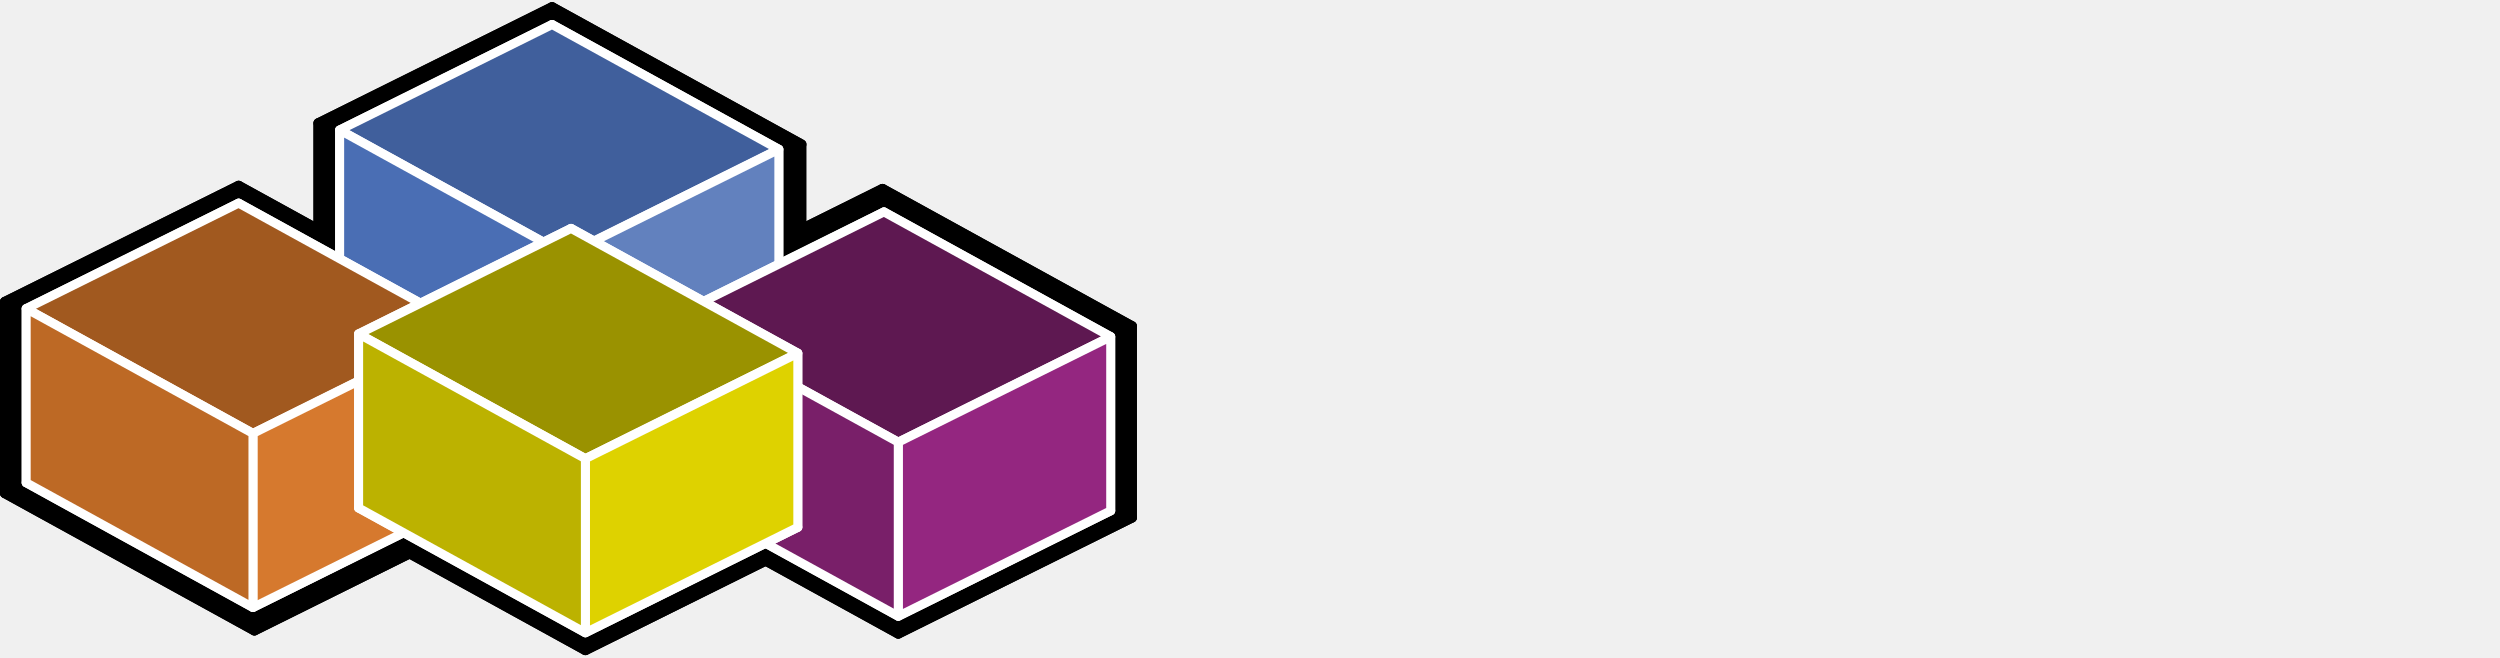
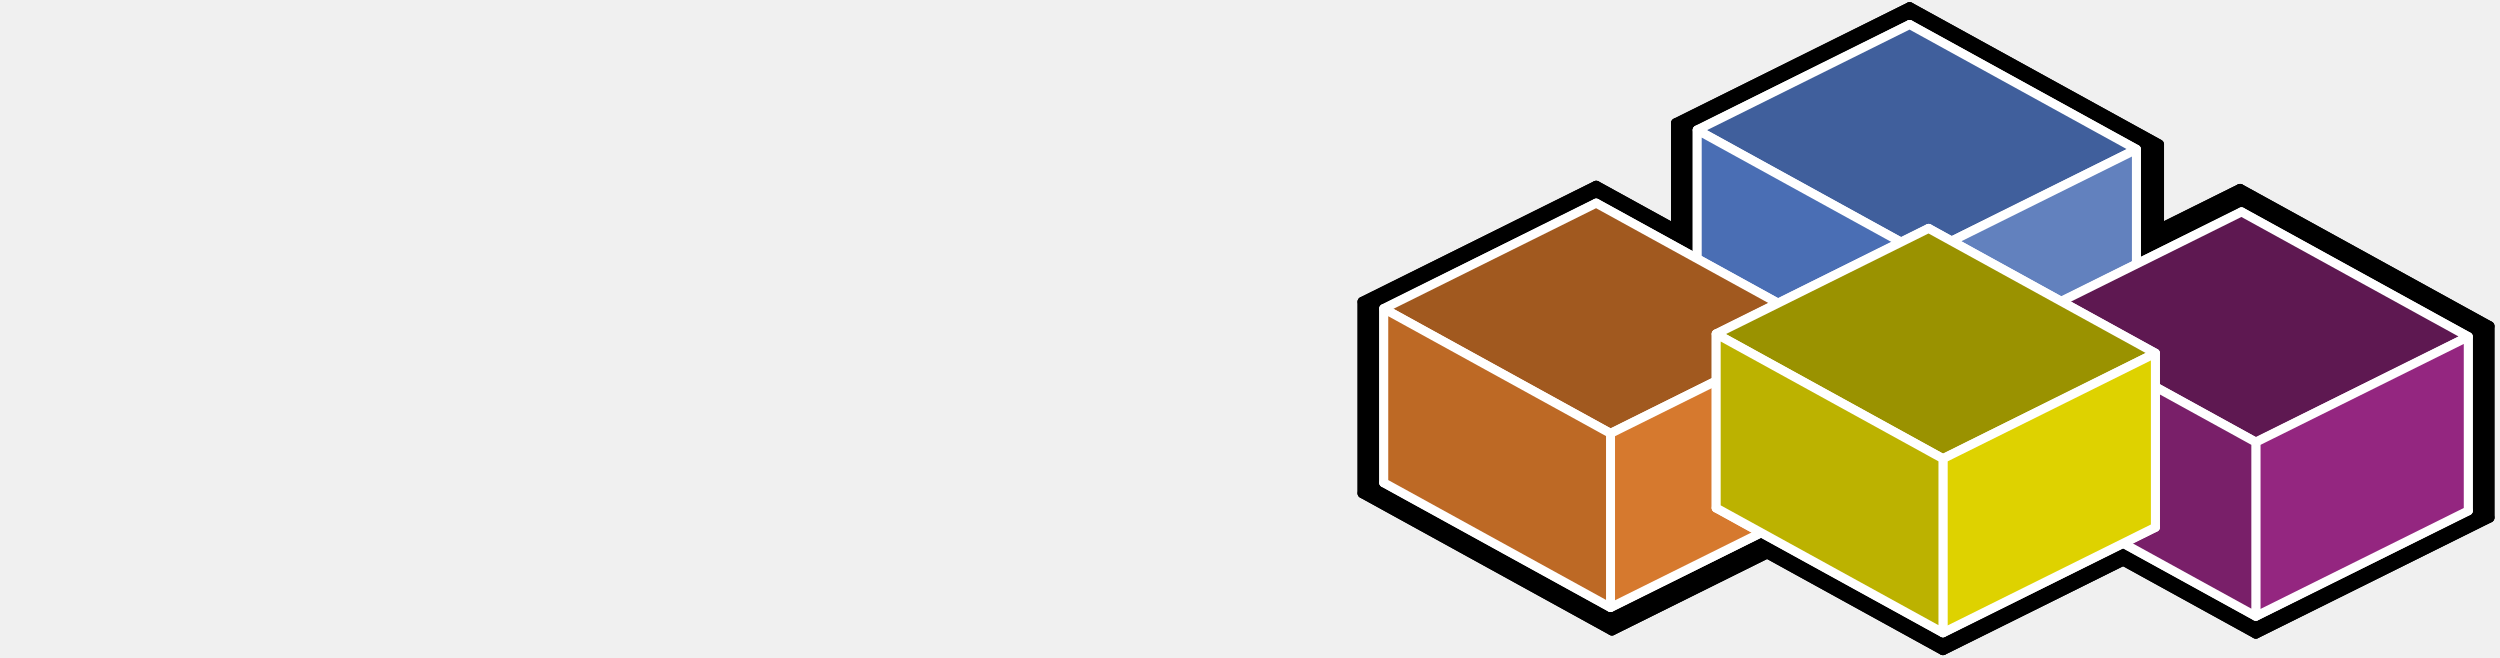
<svg xmlns="http://www.w3.org/2000/svg" version="1.1" id="svg2" width="6309.144" height="1658.78" viewBox="0 0 6309.144 1658.78">
  <defs id="defs6">
    </defs>
  <g id="g5362">
    <path id="path5364" style="fill:#353564;fill-rule:evenodd;stroke:none;stroke-linejoin:round" d="m 8580.66,-2354.558 v 2.735 l 1.216,-0.604 v -2.735 z" points="8580.66,-2351.823 8581.876,-2352.427 8581.876,-2355.162 8580.66,-2354.558 " />
    <path id="path5374" style="fill:#e9e9ff;fill-rule:evenodd;stroke:none;stroke-linejoin:round" d="m 8581.876,-2355.162 0.739,0.407 v 2.735 l -0.739,-0.406 z" points="8582.615,-2354.756 8582.615,-2352.02 8581.876,-2352.427 8581.876,-2355.162 " />
    <path id="path5372" style="fill:#afafde;fill-rule:evenodd;stroke:none;stroke-linejoin:round" d="m 8580.66,-2351.823 0.739,0.406 1.216,-0.604 -0.739,-0.406 z" points="8581.399,-2351.417 8582.615,-2352.02 8581.876,-2352.427 8580.66,-2351.823 " />
    <path id="path5366" style="fill:#4d4d9f;fill-rule:evenodd;stroke:none;stroke-linejoin:round" d="m 8580.66,-2354.558 0.739,0.407 1.216,-0.604 -0.739,-0.407 z" points="8581.399,-2354.152 8582.615,-2354.756 8581.876,-2355.162 8580.66,-2354.558 " />
    <path id="path5370" style="fill:#d7d7ff;fill-rule:evenodd;stroke:none;stroke-linejoin:round" d="m 8581.399,-2354.152 v 2.735 l 1.216,-0.604 v -2.735 z" points="8581.399,-2351.417 8582.615,-2352.02 8582.615,-2354.756 8581.399,-2354.152 " />
    <path id="path5368" style="fill:#8686bf;fill-rule:evenodd;stroke:none;stroke-linejoin:round" d="m 8580.66,-2354.558 0.739,0.407 v 2.735 l -0.739,-0.406 z" points="8581.399,-2354.152 8581.399,-2351.417 8580.66,-2351.823 8580.66,-2354.558 " />
  </g>
  <flowRoot xml:space="preserve" id="flowRoot6591" style="font-style:normal;font-weight:normal;font-size:40px;line-height:1.25;font-family:sans-serif;letter-spacing:0px;word-spacing:0px;fill:#000000;fill-opacity:1;stroke:none" transform="translate(-2886.611,3433.883)">
    <flowRegion id="flowRegion6593">
      <rect id="rect6595" width="3412.5" height="706.25" x="1881.25" y="203.955" />
    </flowRegion>
    <flowPara id="flowPara6597" />
  </flowRoot>
-   <flowRoot xml:space="preserve" id="flowRoot6599" style="font-style:normal;font-weight:normal;font-size:40px;line-height:1;font-family:sans-serif;letter-spacing:0px;word-spacing:0px;fill:#ffffff;fill-opacity:1;stroke:none;stroke-width:3.78;stroke-miterlimit:4;stroke-dasharray:none" transform="matrix(5.441454,0,0,3.027305,-8261.641,-557.5912)">
+   <flowRoot xml:space="preserve" id="flowRoot6599" style="font-style:normal;font-weight:normal;font-size:40px;line-height:1;font-family:sans-serif;letter-spacing:0px;word-spacing:0px;fill:#ffffff;fill-opacity:1;stroke:none;stroke-width:3.78;stroke-miterlimit:4;stroke-dasharray:none" transform="matrix(5.441454,0,0,3.027305,-11186.145,-557.5912)">
    <flowRegion id="flowRegion6601" style="line-height:1;fill:#ffffff;stroke-width:3.78;stroke-miterlimit:4;stroke-dasharray:none">
      <rect id="rect6603" width="753.125" height="671.875" x="2056.25" y="185.205" style="line-height:1;fill:#ffffff;stroke-width:3.78;stroke-miterlimit:4;stroke-dasharray:none" />
    </flowRegion>
    <flowPara id="flowPara6605" style="font-style:normal;font-variant:normal;font-weight:normal;font-stretch:normal;font-size:191.457px;line-height:1;font-family:'Segoe UI';-inkscape-font-specification:'Segoe UI';fill:#ff0000;stroke:#000000;stroke-width:3.78;stroke-miterlimit:4;stroke-dasharray:none;stroke-opacity:1">VBA</flowPara>
    <flowPara style="font-style:normal;font-variant:normal;font-weight:normal;font-stretch:normal;font-size:191.457px;line-height:1;font-family:'Segoe UI';-inkscape-font-specification:'Segoe UI';fill:#ffffff;stroke:#000000;stroke-width:3.78;stroke-miterlimit:4;stroke-dasharray:none;stroke-opacity:1" id="flowPara6609">
      <flowSpan style="font-style:normal;font-variant:normal;font-weight:normal;font-stretch:normal;font-size:191.457px;font-family:'Segoe UI';-inkscape-font-specification:'Segoe UI';fill:#ff0000" id="flowSpan6615">B</flowSpan>ETTER</flowPara>
    <flowPara style="font-style:normal;font-variant:normal;font-weight:normal;font-stretch:normal;font-size:191.457px;line-height:1;font-family:'Segoe UI';-inkscape-font-specification:'Segoe UI';fill:#ffffff;stroke:#000000;stroke-width:3.78;stroke-miterlimit:4;stroke-dasharray:none;stroke-opacity:1" id="flowPara6611">
      <flowSpan style="font-style:normal;font-variant:normal;font-weight:normal;font-stretch:normal;font-size:191.457px;font-family:'Segoe UI';-inkscape-font-specification:'Segoe UI';fill:#ff0000" id="flowSpan6613">A</flowSpan>RRAY</flowPara>
  </flowRoot>
-   <g id="g6802" transform="translate(-2910.124,-1104.918)">
+   <g id="g6802" transform="translate(515.9048,-1104.918)">
    <path d="m 3713.672,1415.679 v 483.286 l 589.722,-292.817 v -483.286 z" style="fill:#000000;fill-rule:evenodd;stroke:#000000;stroke-width:24.945;stroke-linejoin:round;stroke-miterlimit:4;stroke-dasharray:none" id="path6571" />
    <path d="m 4303.394,1122.861 629.51,346.42 v 483.286 l -629.51,-346.42 z" style="fill:#000000;fill-rule:evenodd;stroke:#000000;stroke-width:24.945;stroke-linejoin:round;stroke-miterlimit:4;stroke-dasharray:none" id="path6573" />
    <path d="m 3626.307,1837.499 629.51,346.42 589.722,-292.817 -629.51,-346.42 z" style="fill:#000000;fill-rule:evenodd;stroke:#000000;stroke-width:24.945;stroke-linejoin:round;stroke-miterlimit:4;stroke-dasharray:none" id="path6575" />
    <path d="m 3713.672,1415.679 629.51,346.42 589.722,-292.818 -629.51,-346.42 z" style="fill:#000000;fill-opacity:1;fill-rule:evenodd;stroke:#000000;stroke-width:24.945;stroke-linejoin:round;stroke-miterlimit:4;stroke-dasharray:none" id="path6577" />
    <path d="m 3713.672,1415.679 629.51,346.42 v 483.286 l -629.51,-346.42 z" style="fill:#000000;fill-opacity:1;fill-rule:evenodd;stroke:#000000;stroke-width:24.945;stroke-linejoin:round;stroke-miterlimit:4;stroke-dasharray:none" id="path6581" />
    <path d="m 4547.535,1874.379 v 483.286 l 589.722,-292.818 v -483.286 z" style="fill:#000000;fill-rule:evenodd;stroke:#000000;stroke-width:24.945;stroke-linejoin:round;stroke-miterlimit:4;stroke-dasharray:none" id="path6531" />
    <path d="m 5137.257,1581.562 629.51,346.42 v 483.286 l -629.51,-346.42 z" style="fill:#000000;fill-rule:evenodd;stroke:#000000;stroke-width:24.945;stroke-linejoin:round;stroke-miterlimit:4;stroke-dasharray:none" id="path6533" />
    <path d="m 4547.535,2357.665 629.51,346.42 589.722,-292.818 -629.51,-346.42 z" style="fill:#000000;fill-rule:evenodd;stroke:#000000;stroke-width:24.945;stroke-linejoin:round;stroke-miterlimit:4;stroke-dasharray:none" id="path6535" />
    <path d="m 4547.535,1874.379 629.51,346.42 589.722,-292.818 -629.51,-346.42 z" style="fill:#000000;fill-opacity:1;fill-rule:evenodd;stroke:#000000;stroke-width:24.945;stroke-linejoin:round;stroke-miterlimit:4;stroke-dasharray:none" id="path6537" />
    <path d="m 5177.045,2220.799 v 483.286 l 589.722,-292.818 v -483.286 z" style="fill:#000000;fill-opacity:1;fill-rule:evenodd;stroke:#000000;stroke-width:24.945;stroke-linejoin:round;stroke-miterlimit:4;stroke-dasharray:none" id="path6539" />
    <path d="m 4547.535,1874.379 629.51,346.42 v 483.286 l -629.51,-346.42 z" style="fill:#000000;fill-opacity:1;fill-rule:evenodd;stroke:#000000;stroke-width:24.945;stroke-linejoin:round;stroke-miterlimit:4;stroke-dasharray:none" id="path6541" />
    <path d="m 2922.597,1866.459 v 483.286 l 589.722,-292.818 v -483.286 z" style="fill:#000000;fill-rule:evenodd;stroke:#000000;stroke-width:24.945;stroke-linejoin:round;stroke-miterlimit:4;stroke-dasharray:none" id="path6551" />
    <path d="m 3512.318,1573.642 629.51,346.42 v 483.286 l -629.51,-346.42 z" style="fill:#000000;fill-rule:evenodd;stroke:#000000;stroke-width:24.945;stroke-linejoin:round;stroke-miterlimit:4;stroke-dasharray:none" id="path6553" />
    <path d="m 2922.597,2349.745 629.51,346.419 589.722,-292.817 -629.51,-346.42 z" style="fill:#000000;fill-rule:evenodd;stroke:#000000;stroke-width:24.945;stroke-linejoin:round;stroke-miterlimit:4;stroke-dasharray:none" id="path6555" />
    <path d="m 2922.597,1866.459 629.51,346.42 589.722,-292.818 -629.51,-346.42 z" style="fill:#000000;fill-opacity:1;fill-rule:evenodd;stroke:#000000;stroke-width:24.945;stroke-linejoin:round;stroke-miterlimit:4;stroke-dasharray:none" id="path6557" />
    <path d="m 3552.106,2212.879 v 483.286 l 589.722,-292.817 v -483.286 z" style="fill:#000000;fill-opacity:1;fill-rule:evenodd;stroke:#000000;stroke-width:24.945;stroke-linejoin:round;stroke-miterlimit:4;stroke-dasharray:none" id="path6559" />
    <path d="m 2922.597,1866.459 629.51,346.42 v 483.286 l -629.51,-346.419 z" style="fill:#000000;fill-opacity:1;fill-rule:evenodd;stroke:#000000;stroke-width:24.945;stroke-linejoin:round;stroke-miterlimit:4;stroke-dasharray:none" id="path6561" />
    <path d="m 3678.972,1920.217 v 483.286 l 589.722,-292.818 v -483.286 z" style="fill:#000000;fill-rule:evenodd;stroke:#000000;stroke-width:24.945;stroke-linejoin:round;stroke-miterlimit:4;stroke-dasharray:none" id="path6511" />
    <path d="m 4268.694,1627.399 629.51,346.42 v 483.286 L 4268.694,2110.685 Z" style="fill:#000000;fill-rule:evenodd;stroke:#000000;stroke-width:24.945;stroke-linejoin:round;stroke-miterlimit:4;stroke-dasharray:none" id="path6513" />
    <path d="m 3757.932,2399.336 629.51,346.419 589.722,-292.817 -629.51,-346.42 z" style="fill:#000000;fill-rule:evenodd;stroke:#000000;stroke-width:24.945;stroke-linejoin:round;stroke-miterlimit:4;stroke-dasharray:none" id="path6515" />
    <path d="m 3678.972,1920.217 629.51,346.42 589.722,-292.818 -629.51,-346.42 z" style="fill:#000000;fill-opacity:1;fill-rule:evenodd;stroke:#000000;stroke-width:24.945;stroke-linejoin:round;stroke-miterlimit:4;stroke-dasharray:none" id="path6517" />
    <path d="m 4387.442,2262.47 v 483.286 l 589.722,-292.817 v -483.286 z" style="fill:#000000;fill-opacity:1;fill-rule:evenodd;stroke:#000000;stroke-width:24.945;stroke-linejoin:round;stroke-miterlimit:4;stroke-dasharray:none" id="path6519" />
    <path d="m 3757.932,1916.05 629.51,346.42 v 483.286 l -629.51,-346.419 z" style="fill:#000000;fill-opacity:1;fill-rule:evenodd;stroke:#000000;stroke-width:24.945;stroke-linejoin:round;stroke-miterlimit:4;stroke-dasharray:none" id="path6521" />
    <g transform="translate(-2776.105,1198.819)" id="g6641-1">
      <path id="path6571-7" style="fill:#353564;fill-rule:evenodd;stroke:#ffffff;stroke-width:22.677;stroke-linejoin:round;stroke-miterlimit:4;stroke-dasharray:none" d="m 6543.388,234.175 v 439.351 l 536.111,-266.198 V -32.023 Z" />
      <path id="path6573-0" style="fill:#e9e9ff;fill-rule:evenodd;stroke:#ffffff;stroke-width:22.677;stroke-linejoin:round;stroke-miterlimit:4;stroke-dasharray:none" d="M 7079.499,-32.023 7651.781,282.904 V 722.255 L 7079.499,407.328 Z" />
      <path id="path6575-9" style="fill:#afafde;fill-rule:evenodd;stroke:#ffffff;stroke-width:22.677;stroke-linejoin:round;stroke-miterlimit:4;stroke-dasharray:none" d="M 6543.388,673.526 7115.67,988.453 7651.781,722.255 7079.499,407.328 Z" />
      <path id="path6577-7" style="fill:#405f9c;fill-opacity:1;fill-rule:evenodd;stroke:#ffffff;stroke-width:22.677;stroke-linejoin:round;stroke-miterlimit:4;stroke-dasharray:none" d="M 6543.388,234.175 7115.67,549.102 7651.781,282.904 7079.499,-32.023 Z" />
      <path id="path6579-8" style="fill:#6281be;fill-opacity:1;fill-rule:evenodd;stroke:#ffffff;stroke-width:22.677;stroke-linejoin:round;stroke-miterlimit:4;stroke-dasharray:none" d="M 7115.67,549.102 V 988.453 L 7651.781,722.255 V 282.904 Z" />
      <path id="path6581-5" style="fill:#4a6eb4;fill-opacity:1;fill-rule:evenodd;stroke:#ffffff;stroke-width:22.677;stroke-linejoin:round;stroke-miterlimit:4;stroke-dasharray:none" d="m 6543.388,234.175 572.282,314.927 V 988.453 L 6543.388,673.526 Z" />
      <path id="path6531-5" style="fill:#353564;fill-rule:evenodd;stroke:#ffffff;stroke-width:22.677;stroke-linejoin:round;stroke-miterlimit:4;stroke-dasharray:none" d="m 7380.868,707.053 v 439.351 l 536.111,-266.198 V 440.855 Z" />
      <path id="path6533-7" style="fill:#e9e9ff;fill-rule:evenodd;stroke:#ffffff;stroke-width:22.677;stroke-linejoin:round;stroke-miterlimit:4;stroke-dasharray:none" d="m 7916.979,440.855 572.282,314.927 V 1195.133 L 7916.979,880.206 Z" />
      <path id="path6535-5" style="fill:#afafde;fill-rule:evenodd;stroke:#ffffff;stroke-width:22.677;stroke-linejoin:round;stroke-miterlimit:4;stroke-dasharray:none" d="m 7380.868,1146.404 572.282,314.927 536.111,-266.198 -572.282,-314.927 z" />
      <path id="path6537-7" style="fill:#5e1851;fill-opacity:1;fill-rule:evenodd;stroke:#ffffff;stroke-width:22.677;stroke-linejoin:round;stroke-miterlimit:4;stroke-dasharray:none" d="M 7380.868,707.053 7953.149,1021.98 8489.26,755.782 7916.979,440.855 Z" />
      <path id="path6539-0" style="fill:#942680;fill-opacity:1;fill-rule:evenodd;stroke:#ffffff;stroke-width:22.677;stroke-linejoin:round;stroke-miterlimit:4;stroke-dasharray:none" d="m 7953.149,1021.98 v 439.351 l 536.111,-266.198 V 755.782 Z" />
      <path id="path6541-8" style="fill:#791f69;fill-opacity:1;fill-rule:evenodd;stroke:#ffffff;stroke-width:22.677;stroke-linejoin:round;stroke-miterlimit:4;stroke-dasharray:none" d="m 7380.868,707.053 572.282,314.927 v 439.351 l -572.282,-314.927 z" />
      <path id="path6551-7" style="fill:#353564;fill-rule:evenodd;stroke:#ffffff;stroke-width:22.677;stroke-linejoin:round;stroke-miterlimit:4;stroke-dasharray:none" d="M 5752.312,684.956 V 1124.306 L 6288.423,858.109 V 418.758 Z" />
      <path id="path6553-0" style="fill:#e9e9ff;fill-rule:evenodd;stroke:#ffffff;stroke-width:22.677;stroke-linejoin:round;stroke-miterlimit:4;stroke-dasharray:none" d="M 6288.423,418.758 6860.705,733.685 V 1173.036 L 6288.423,858.109 Z" />
      <path id="path6555-4" style="fill:#afafde;fill-rule:evenodd;stroke:#ffffff;stroke-width:22.677;stroke-linejoin:round;stroke-miterlimit:4;stroke-dasharray:none" d="m 5752.312,1124.306 572.282,314.927 536.111,-266.198 -572.282,-314.927 z" />
      <path id="path6557-0" style="fill:#a1591f;fill-opacity:1;fill-rule:evenodd;stroke:#ffffff;stroke-width:22.677;stroke-linejoin:round;stroke-miterlimit:4;stroke-dasharray:none" d="M 5752.312,684.956 6324.594,999.883 6860.705,733.685 6288.423,418.758 Z" />
      <path id="path6559-8" style="fill:#d6792e;fill-opacity:1;fill-rule:evenodd;stroke:#ffffff;stroke-width:22.677;stroke-linejoin:round;stroke-miterlimit:4;stroke-dasharray:none" d="m 6324.594,999.883 v 439.351 l 536.111,-266.198 V 733.685 Z" />
      <path id="path6561-6" style="fill:#bd6925;fill-opacity:1;fill-rule:evenodd;stroke:#ffffff;stroke-width:22.677;stroke-linejoin:round;stroke-miterlimit:4;stroke-dasharray:none" d="M 5752.312,684.956 6324.594,999.883 V 1439.233 L 5752.312,1124.306 Z" />
      <path id="path6511-3" style="fill:#353564;fill-rule:evenodd;stroke:#ffffff;stroke-width:22.677;stroke-linejoin:round;stroke-miterlimit:4;stroke-dasharray:none" d="M 6591.265,748.724 V 1188.074 L 7127.376,921.877 V 482.526 Z" />
      <path id="path6513-4" style="fill:#e9e9ff;fill-rule:evenodd;stroke:#ffffff;stroke-width:22.677;stroke-linejoin:round;stroke-miterlimit:4;stroke-dasharray:none" d="m 7127.376,482.526 572.282,314.927 V 1236.804 L 7127.376,921.877 Z" />
      <path id="path6515-4" style="fill:#afafde;fill-rule:evenodd;stroke:#ffffff;stroke-width:22.677;stroke-linejoin:round;stroke-miterlimit:4;stroke-dasharray:none" d="m 6591.265,1188.074 572.282,314.927 536.111,-266.198 -572.282,-314.927 z" />
      <path id="path6517-6" style="fill:#9a9200;fill-opacity:1;fill-rule:evenodd;stroke:#ffffff;stroke-width:22.677;stroke-linejoin:round;stroke-miterlimit:4;stroke-dasharray:none" d="m 6591.265,748.724 572.282,314.927 536.111,-266.198 -572.282,-314.927 z" />
      <path id="path6519-3" style="fill:#ded200;fill-opacity:1;fill-rule:evenodd;stroke:#ffffff;stroke-width:22.677;stroke-linejoin:round;stroke-miterlimit:4;stroke-dasharray:none" d="m 7163.547,1063.65 v 439.351 l 536.111,-266.198 V 797.453 Z" />
      <path id="path6521-5" style="fill:#bcb200;fill-opacity:1;fill-rule:evenodd;stroke:#ffffff;stroke-width:22.677;stroke-linejoin:round;stroke-miterlimit:4;stroke-dasharray:none" d="m 6591.265,748.724 572.282,314.927 v 439.351 L 6591.265,1188.074 Z" />
    </g>
  </g>
</svg>
